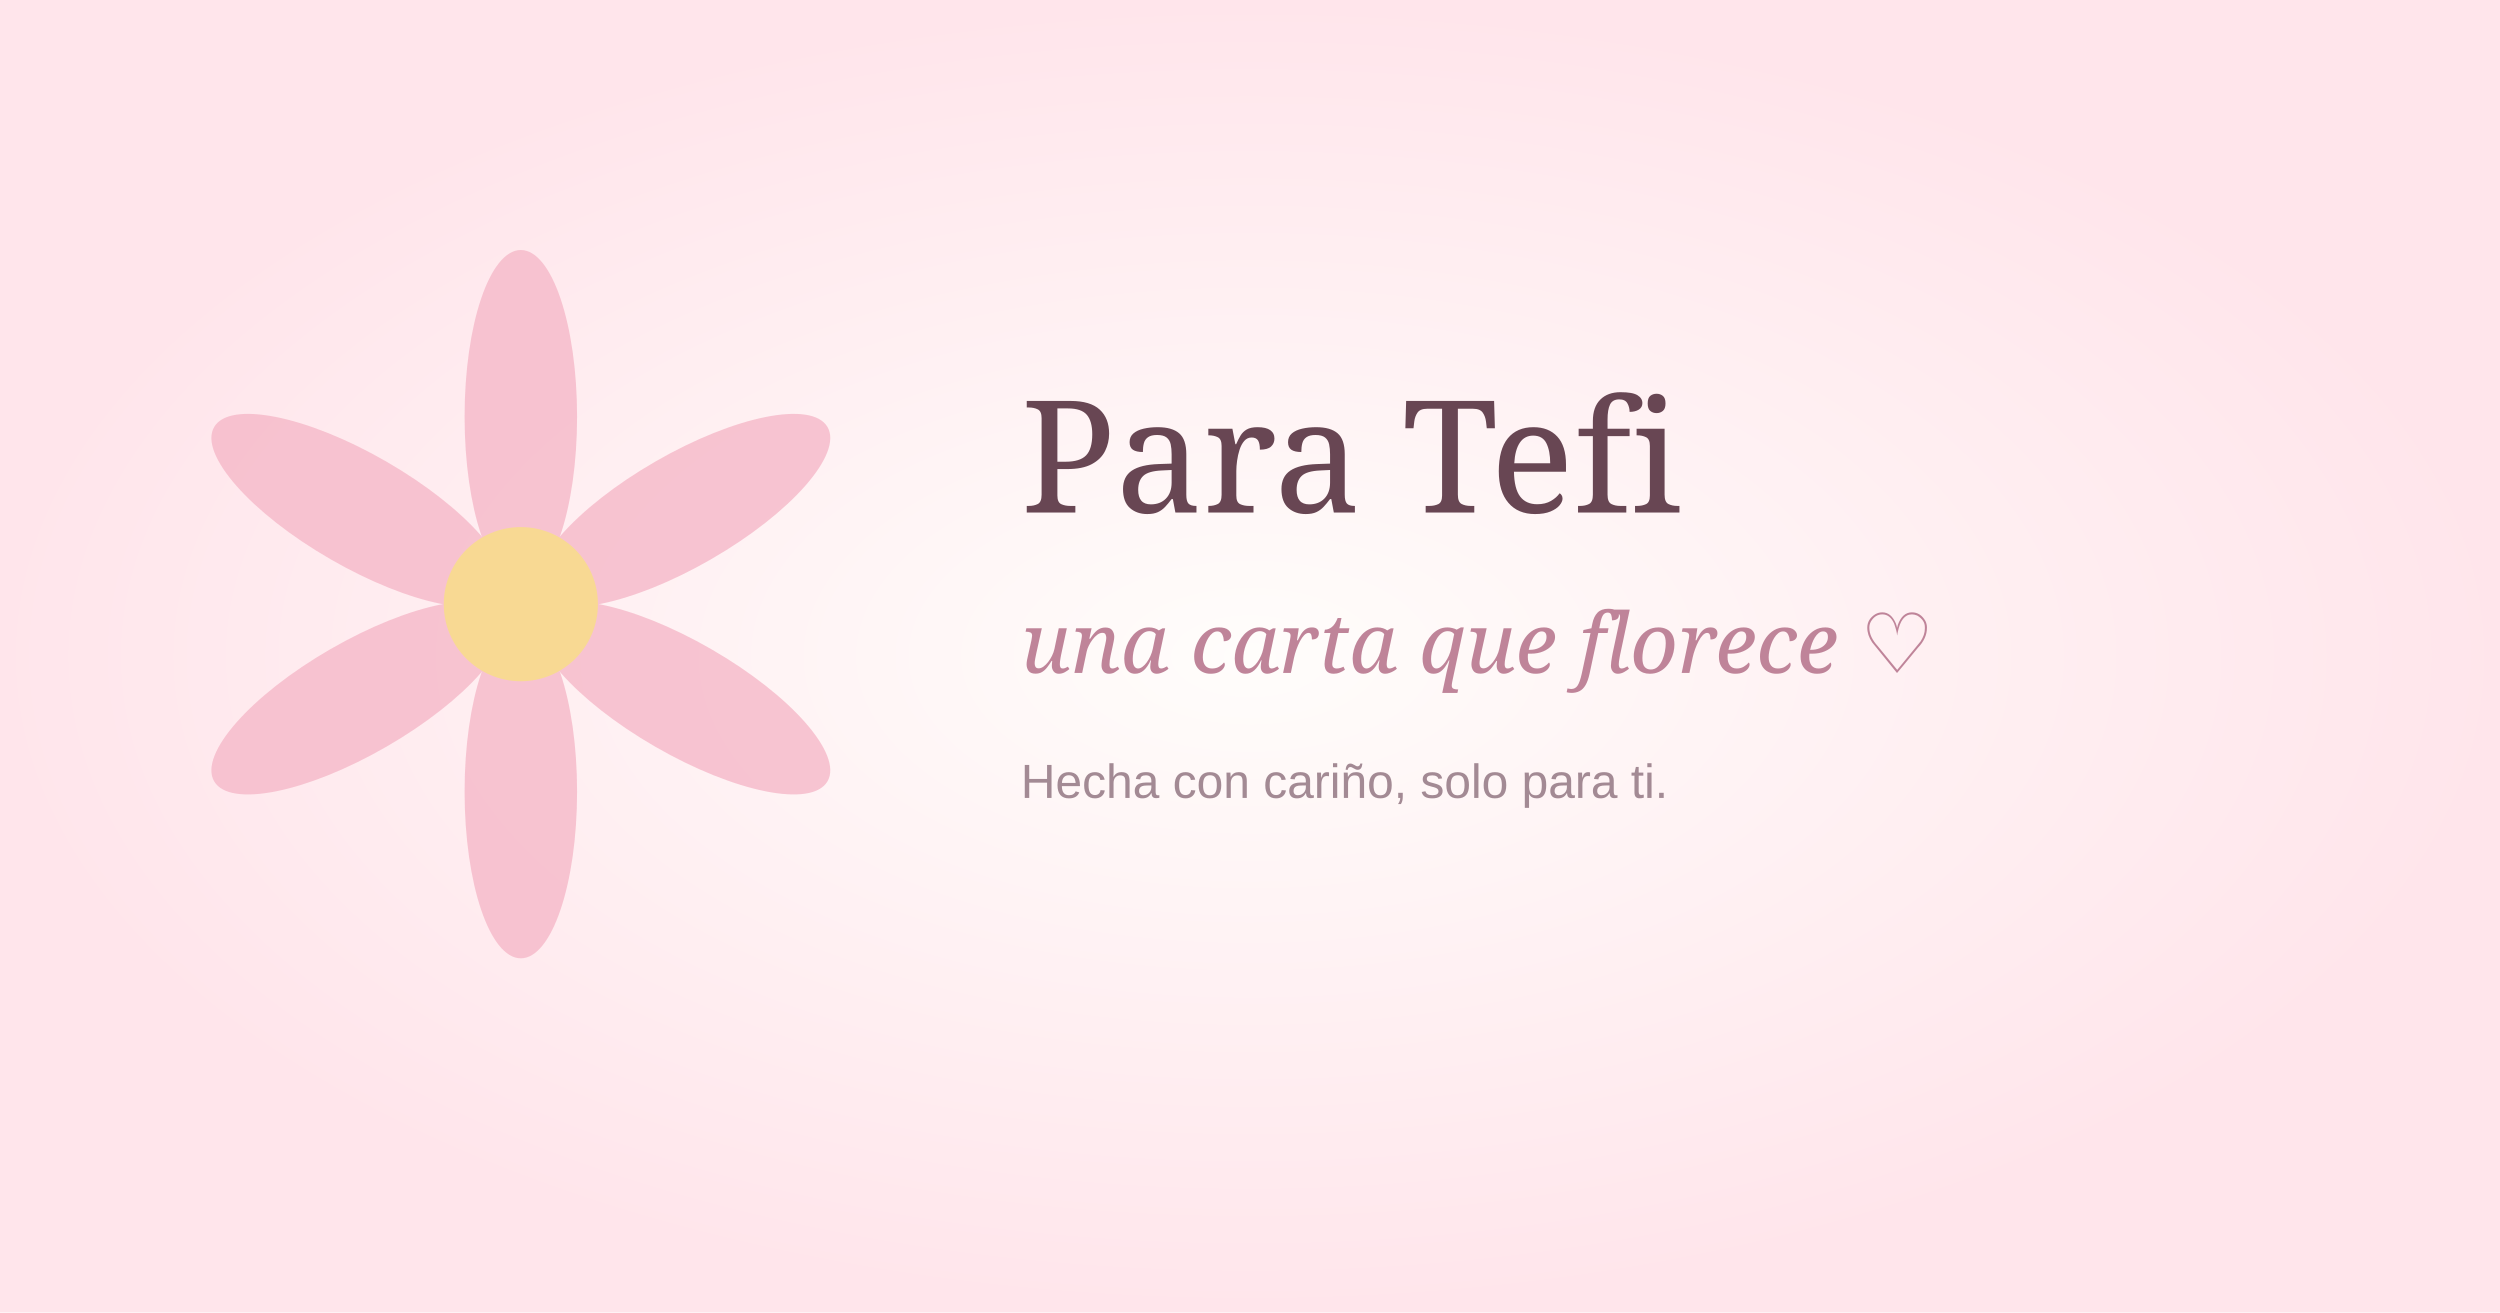
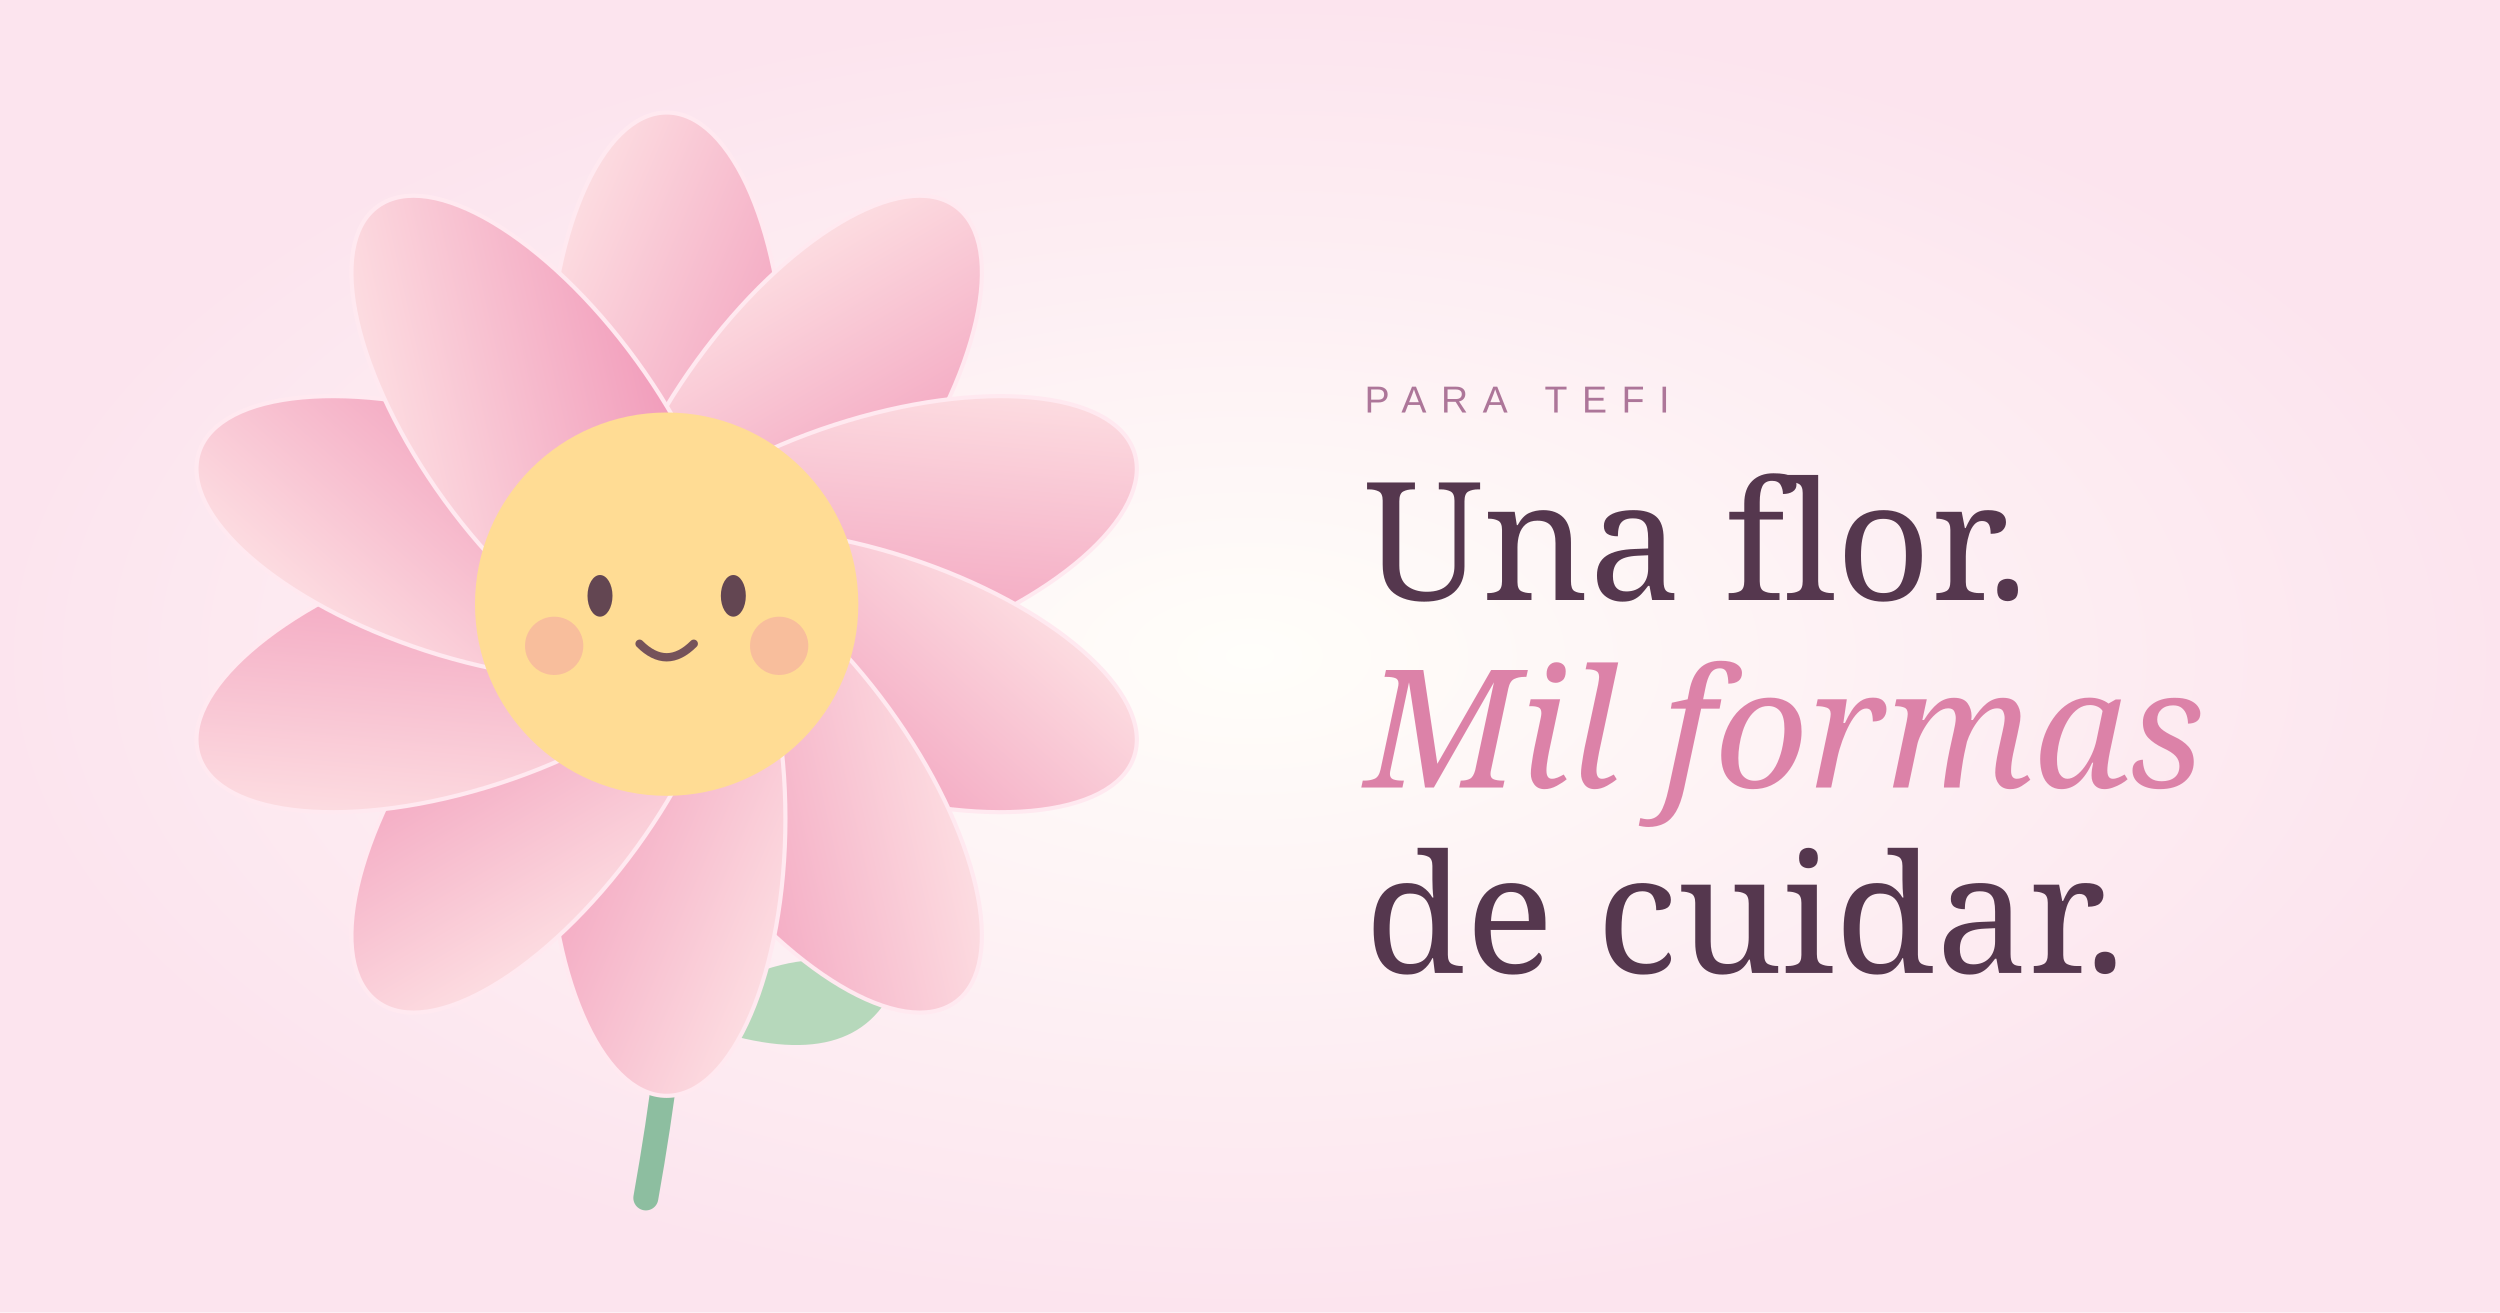
<svg xmlns="http://www.w3.org/2000/svg" width="1200" height="630" viewBox="0 0 1200 630">
  <defs>
-     <radialGradient id="bg">
-       <stop stop-color="#fffdfb" />
-       <stop offset="1" stop-color="#ffe5eb" />
+     <radialGradient id="b">
+       <stop stop-color="#fffefa" />
+       <stop offset="1" stop-color="#fce4ee" />
    </radialGradient>
+     <linearGradient id="p" x1="0" y1="0" x2="1" y2="1">
+       <stop stop-color="#ffeae9" />
+       <stop offset="1" stop-color="#ee8ab0" />
+     </linearGradient>
  </defs>
-   <rect width="1200" height="630" fill="url(#bg)" />
-   <g transform="translate(100 110)">
-     <g fill="#f5b8c8" opacity=".8">
-       <ellipse cx="150" cy="90" rx="27" ry="80" />
-       <ellipse cx="150" cy="90" rx="27" ry="80" transform="rotate(60 150 180)" />
-       <ellipse cx="150" cy="90" rx="27" ry="80" transform="rotate(120 150 180)" />
-       <ellipse cx="150" cy="90" rx="27" ry="80" transform="rotate(180 150 180)" />
-       <ellipse cx="150" cy="90" rx="27" ry="80" transform="rotate(240 150 180)" />
-       <ellipse cx="150" cy="90" rx="27" ry="80" transform="rotate(300 150 180)" />
+   <rect width="1200" height="630" fill="url(#b)" />
+   <g transform="translate(35 35)">
+     <path d="M285 325Q300 400 275 540" fill="none" stroke="#8dbea0" stroke-width="12" stroke-linecap="round" />
+     <path d="M287 452 Q369 403 390 446 Q365 484 287 452" fill="#b6d8bb" />
+     <g transform="translate(285 255)">
+       <ellipse cx="0" cy="-103" rx="57" ry="133" fill="url(#p)" transform="rotate(0)" stroke="#ffe9f0" stroke-width="2" />
+       <ellipse cx="0" cy="-103" rx="57" ry="133" fill="url(#p)" transform="rotate(36)" stroke="#ffe9f0" stroke-width="2" />
+       <ellipse cx="0" cy="-103" rx="57" ry="133" fill="url(#p)" transform="rotate(72)" stroke="#ffe9f0" stroke-width="2" />
+       <ellipse cx="0" cy="-103" rx="57" ry="133" fill="url(#p)" transform="rotate(108)" stroke="#ffe9f0" stroke-width="2" />
+       <ellipse cx="0" cy="-103" rx="57" ry="133" fill="url(#p)" transform="rotate(144)" stroke="#ffe9f0" stroke-width="2" />
+       <ellipse cx="0" cy="-103" rx="57" ry="133" fill="url(#p)" transform="rotate(180)" stroke="#ffe9f0" stroke-width="2" />
+       <ellipse cx="0" cy="-103" rx="57" ry="133" fill="url(#p)" transform="rotate(216)" stroke="#ffe9f0" stroke-width="2" />
+       <ellipse cx="0" cy="-103" rx="57" ry="133" fill="url(#p)" transform="rotate(252)" stroke="#ffe9f0" stroke-width="2" />
+       <ellipse cx="0" cy="-103" rx="57" ry="133" fill="url(#p)" transform="rotate(288)" stroke="#ffe9f0" stroke-width="2" />
+       <ellipse cx="0" cy="-103" rx="57" ry="133" fill="url(#p)" transform="rotate(324)" stroke="#ffe9f0" stroke-width="2" />
+       <circle r="92" fill="#ffdc94" />
+       <ellipse cx="-32" cy="-4" rx="6" ry="10" fill="#634652" />
+       <ellipse cx="32" cy="-4" rx="6" ry="10" fill="#634652" />
+       <path d="M-13 19 Q0 32 13 19" fill="none" stroke="#75525a" stroke-width="4" stroke-linecap="round" />
+       <circle cx="-54" cy="20" r="14" fill="#f4aaa1" opacity=".6" />
+       <circle cx="54" cy="20" r="14" fill="#f4aaa1" opacity=".6" />
    </g>
-     <circle cx="150" cy="180" r="37" fill="#f8d993" />
  </g>
-   <text x="490" y="246" fill="#684653" font-size="75" font-family="Georgia,serif">Para Tefi</text>
-   <text x="490" y="323" fill="#bf8499" font-size="40" font-family="Georgia,serif" font-style="italic">una carta que florece ♡</text>
-   <text x="490" y="383" fill="#a38a94" font-size="23" font-family="Arial,sans-serif">Hecha con cariño, solo para ti.</text>
+   <text x="655" y="198" font-family="Arial,sans-serif" font-size="18" letter-spacing="7" fill="#ad7699">PARA TEFI</text>
+   <text x="655" y="288" font-family="Georgia,serif" font-size="79" fill="#55374e">Una flor.</text>
+   <text x="655" y="378" font-family="Georgia,serif" font-size="79" font-style="italic" fill="#dc82a8">Mil formas</text>
+   <text x="655" y="467" font-family="Georgia,serif" font-size="79" fill="#55374e">de cuidar.</text>
</svg>
